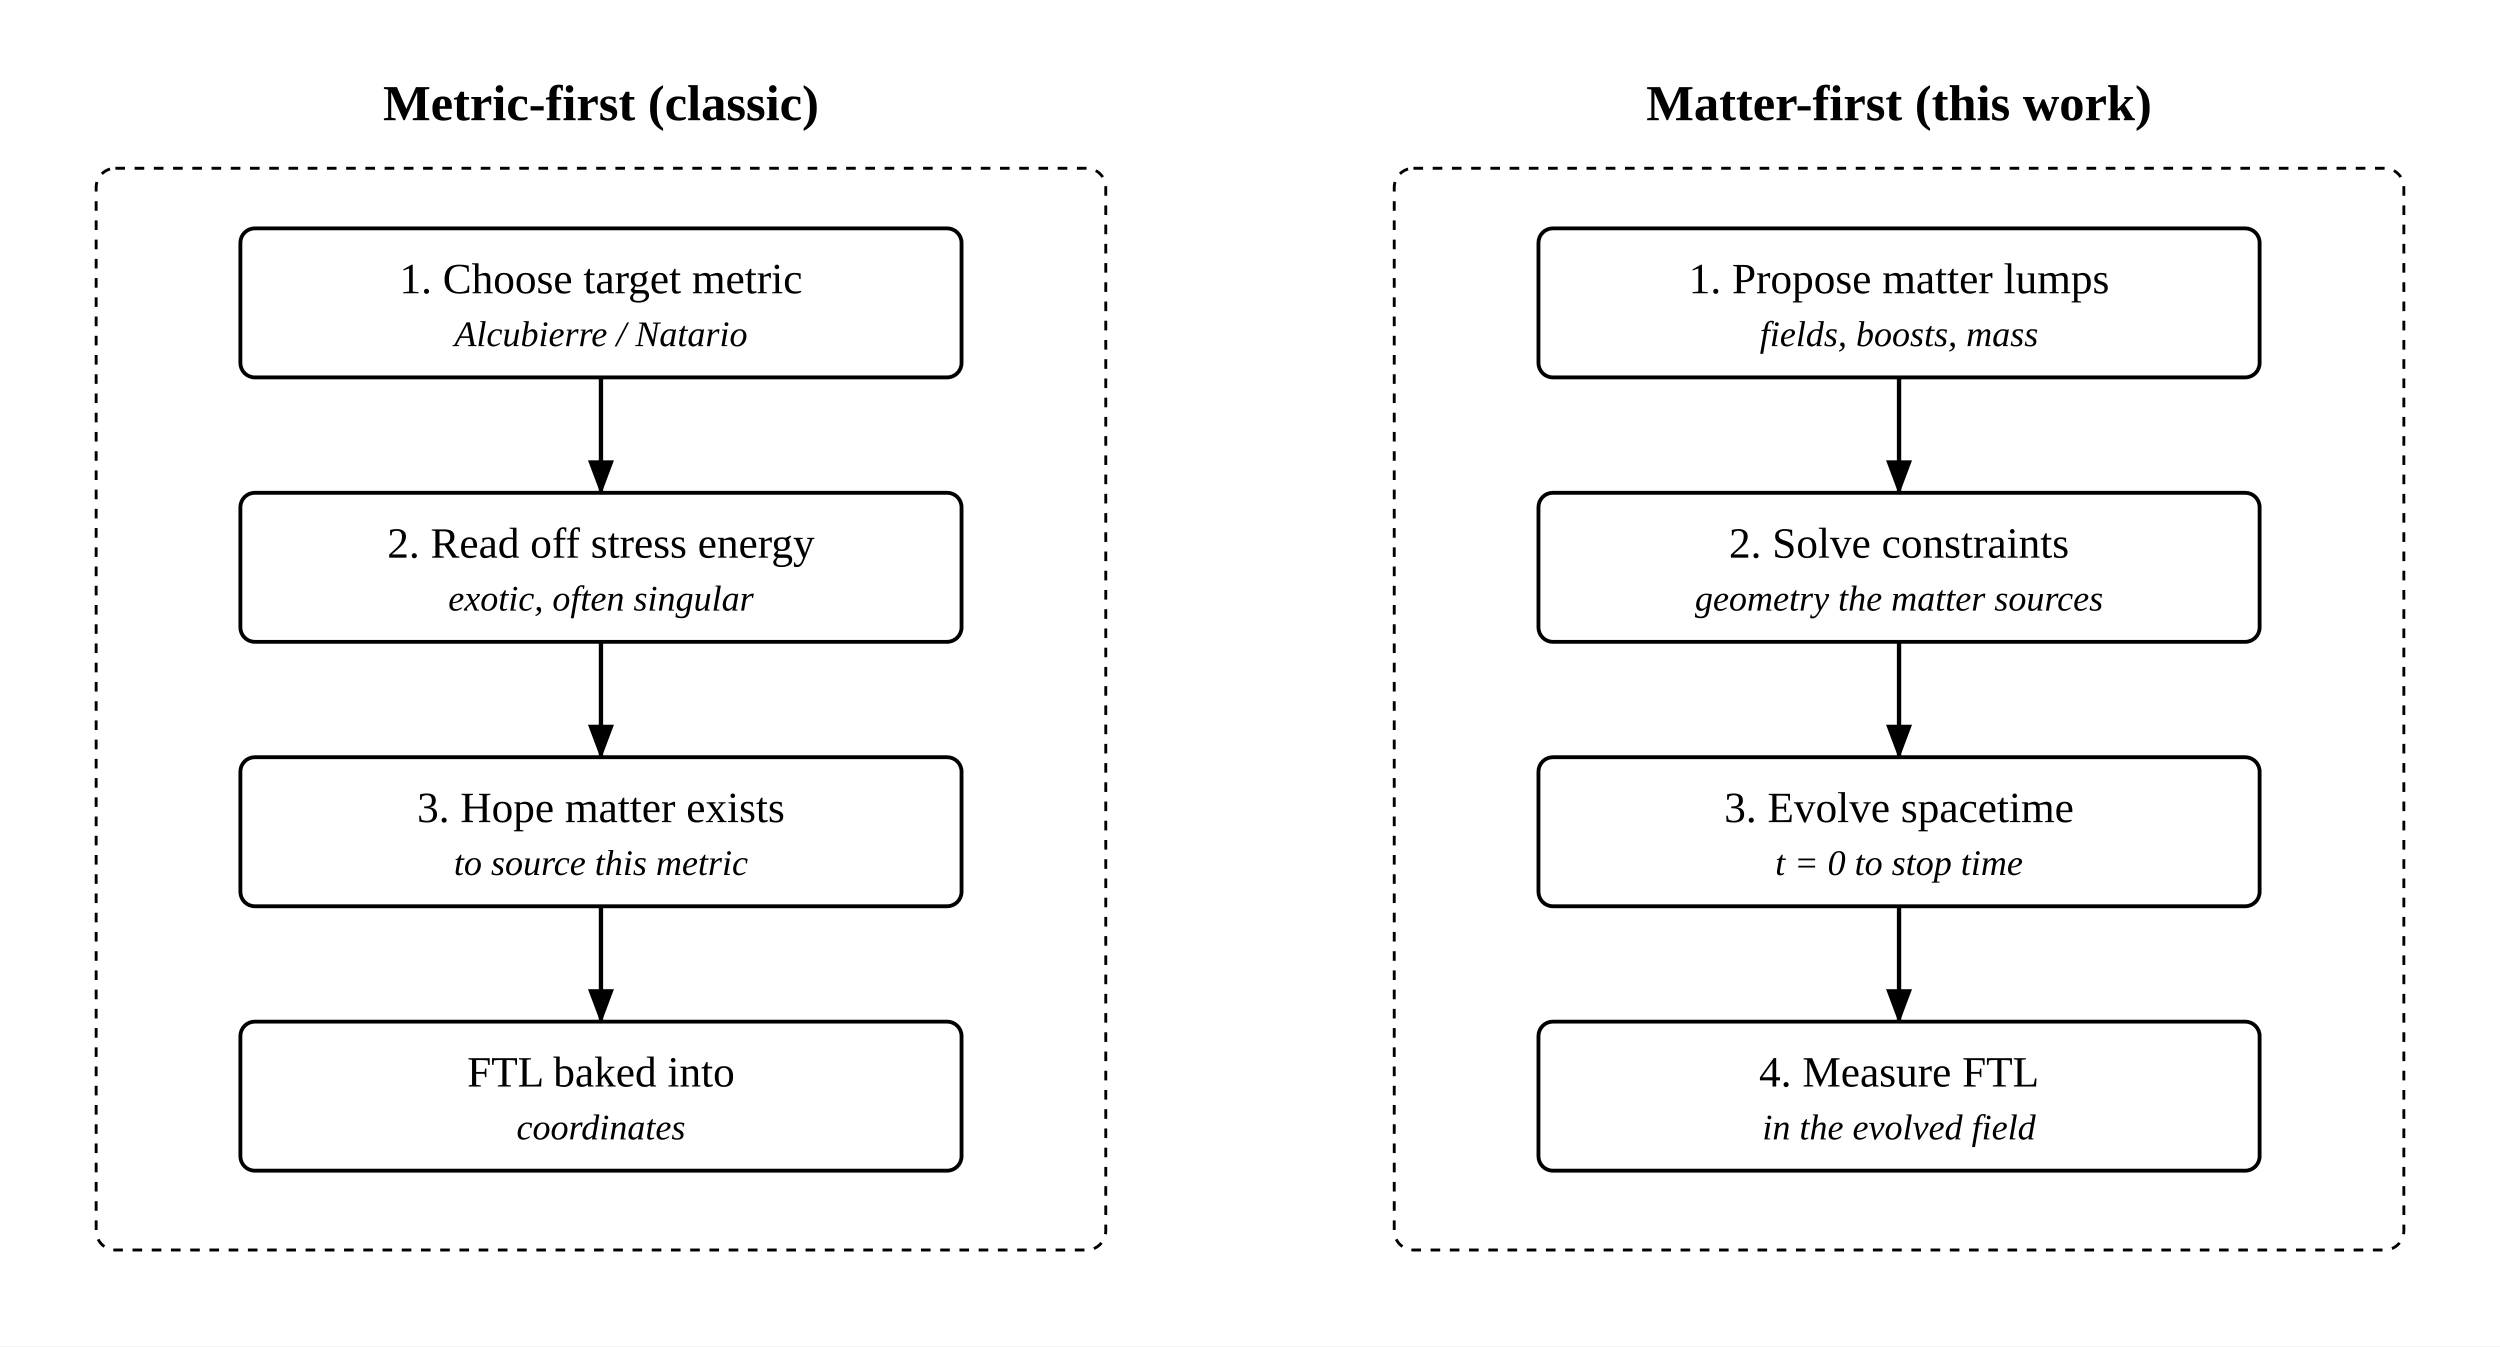
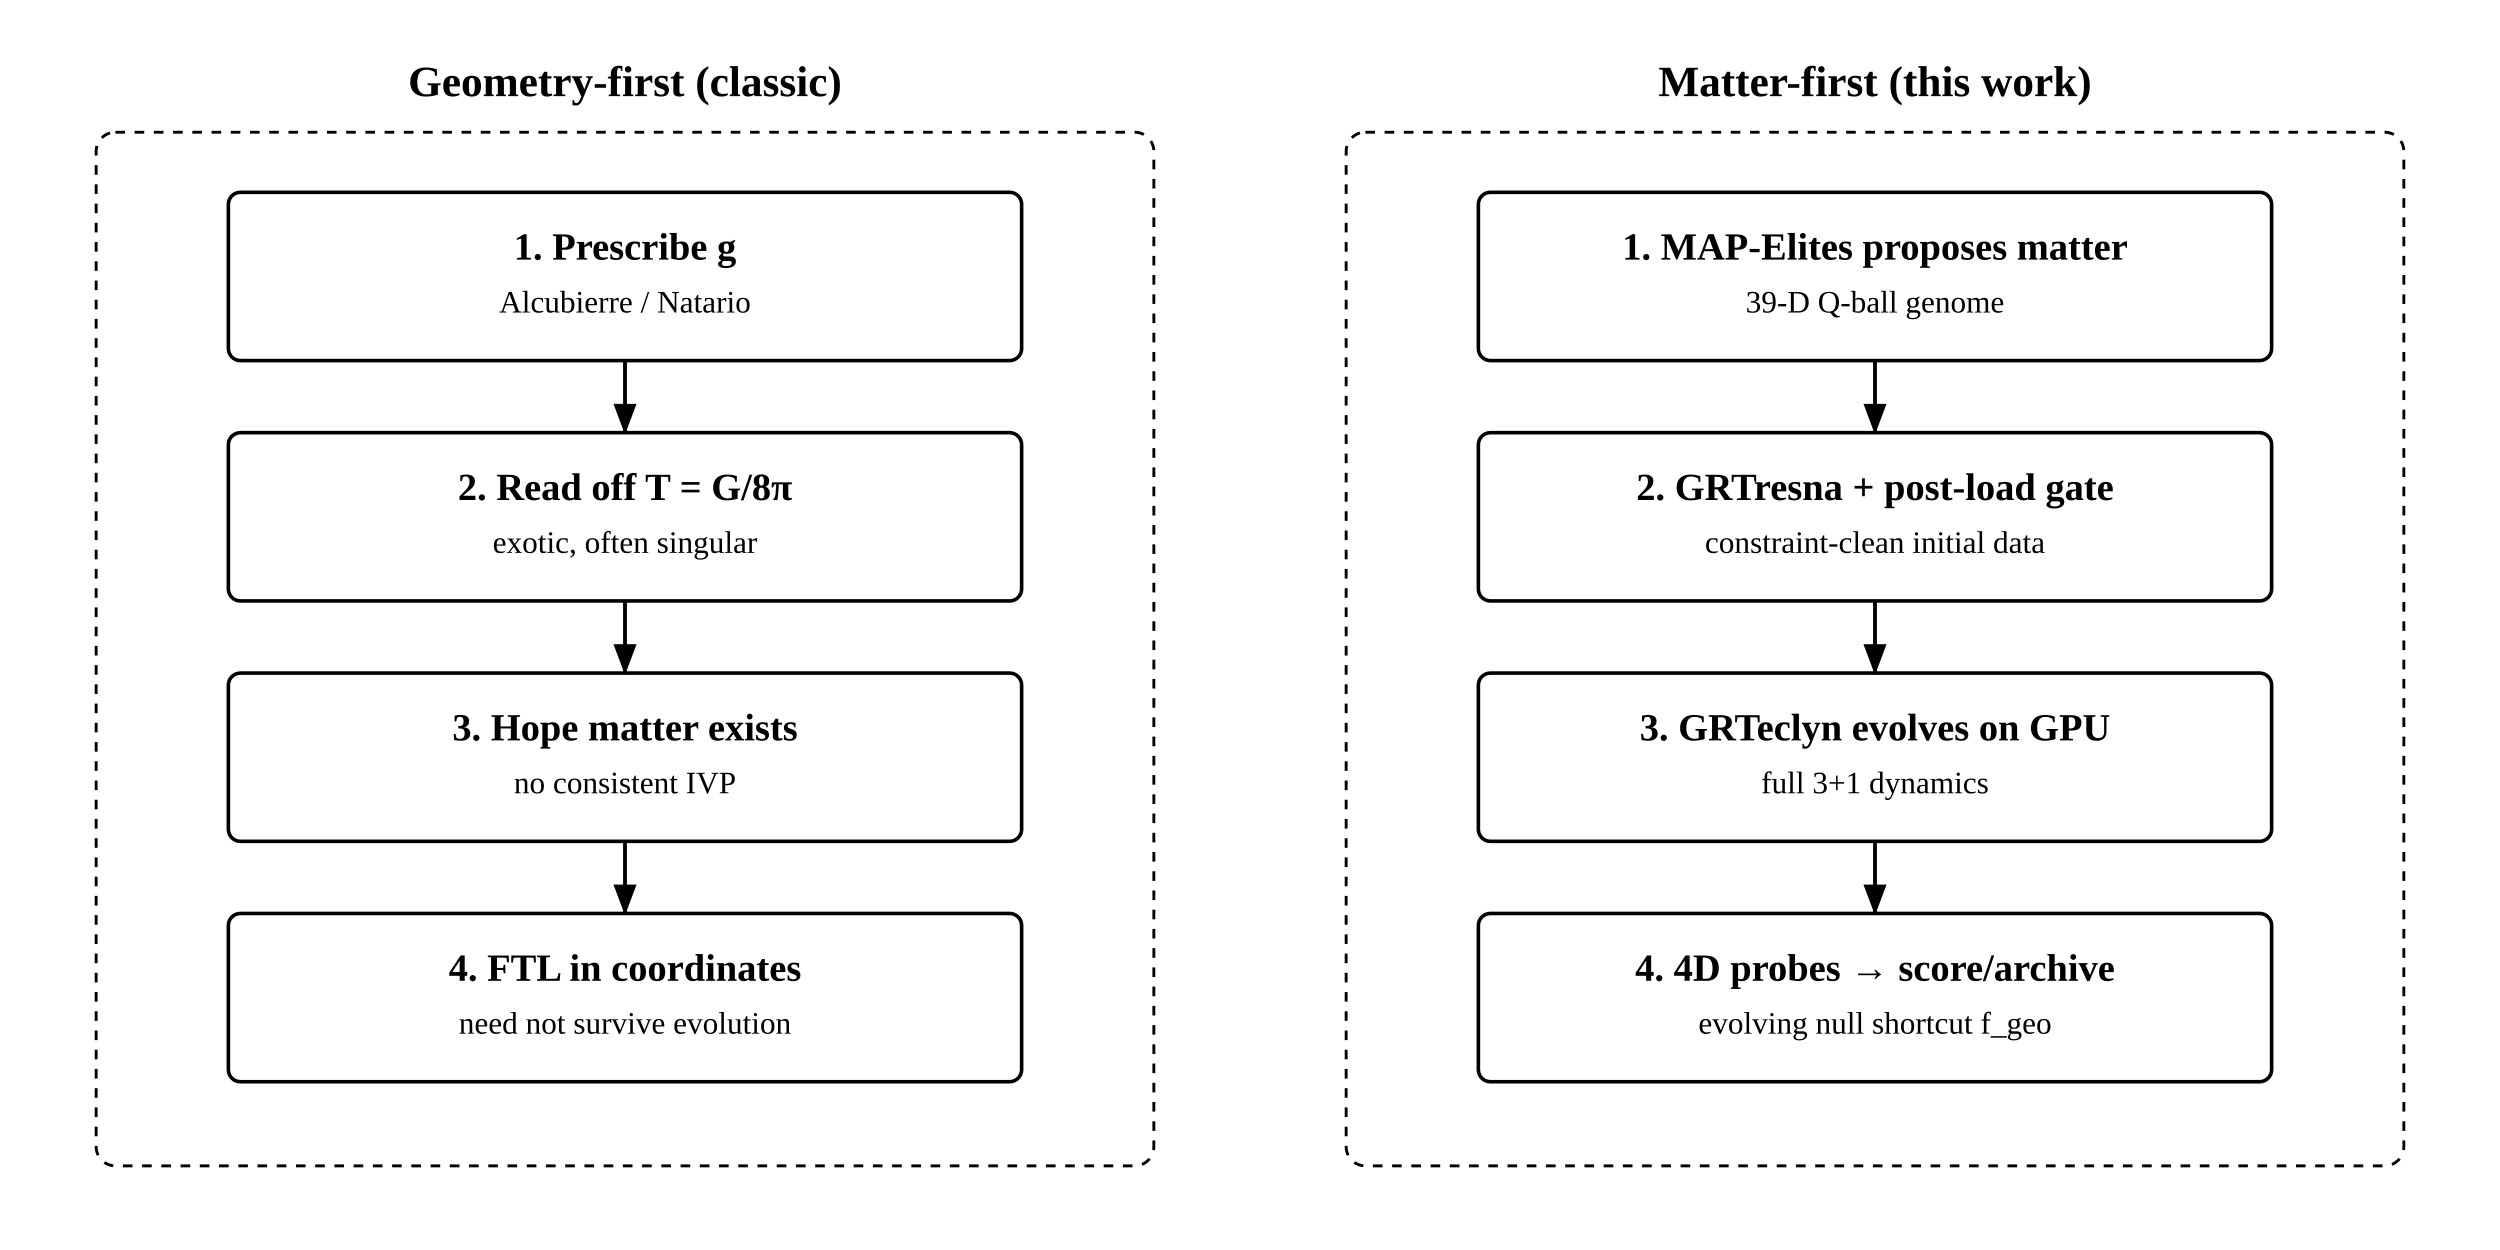
- <svg xmlns="http://www.w3.org/2000/svg" width="1040" height="560" viewBox="0 0 1040 560" role="img" aria-labelledby="title desc">
+ <svg xmlns="http://www.w3.org/2000/svg" width="1040" height="520" viewBox="0 0 1040 520" role="img" aria-labelledby="title desc">
  <defs>
    <marker id="arrow" markerWidth="9" markerHeight="9" refX="7.5" refY="3" orient="auto" markerUnits="strokeWidth">
      <path d="M0,0 L0,6 L8,3 z" fill="#000000" />
    </marker>
  </defs>
-   <rect x="0" y="0" width="1040" height="560" fill="#ffffff" />
+   <rect x="0" y="0" width="1040" height="520" fill="#ffffff" />
  <style>
    text { font-family: "Times New Roman", Times, Georgia, serif; fill: #000000; }
-     .box { fill: #ffffff; stroke: #000000; stroke-width: 1.6; }
-     .step { font-size: 18px; text-anchor: middle; }
-     .sub { font-size: 15px; font-style: italic; text-anchor: middle; }
-     .edge { fill: none; stroke: #000000; stroke-width: 1.8; marker-end: url(#arrow); }
-     .head { font-size: 21px; font-weight: 700; text-anchor: middle; }
+     .box { fill: #ffffff; stroke: #000000; stroke-width: 1.5; }
+     .step { font-size: 16px; font-weight: 700; text-anchor: middle; }
+     .sub { font-size: 13px; text-anchor: middle; }
+     .edge { fill: none; stroke: #000000; stroke-width: 1.6; marker-end: url(#arrow); }
+     .head { font-size: 18px; font-weight: 700; text-anchor: middle; }
    .panel { fill: none; stroke: #000000; stroke-width: 1.2; stroke-dasharray: 4 4; }
  </style>
-   <rect class="panel" x="40" y="70" width="420" height="450" rx="8" />
-   <text class="head" x="250" y="50">Metric-first (classic)</text>
-   <rect class="box" x="100" y="95" width="300" height="62" rx="6" />
-   <text class="step" x="250" y="122">1. Choose target metric</text>
-   <text class="sub" x="250" y="144">Alcubierre / Natario</text>
-   <rect class="box" x="100" y="205" width="300" height="62" rx="6" />
-   <text class="step" x="250" y="232">2. Read off stress energy</text>
-   <text class="sub" x="250" y="254">exotic, often singular</text>
-   <rect class="box" x="100" y="315" width="300" height="62" rx="6" />
-   <text class="step" x="250" y="342">3. Hope matter exists</text>
-   <text class="sub" x="250" y="364">to source this metric</text>
-   <rect class="box" x="100" y="425" width="300" height="62" rx="6" />
-   <text class="step" x="250" y="452">FTL baked into</text>
-   <text class="sub" x="250" y="474">coordinates</text>
-   <path class="edge" d="M250 157 L250 205" />
-   <path class="edge" d="M250 267 L250 315" />
-   <path class="edge" d="M250 377 L250 425" />
-   <rect class="panel" x="580" y="70" width="420" height="450" rx="8" />
-   <text class="head" x="790" y="50">Matter-first (this work)</text>
-   <rect class="box" x="640" y="95" width="300" height="62" rx="6" />
-   <text class="step" x="790" y="122">1. Propose matter lumps</text>
-   <text class="sub" x="790" y="144">fields, boosts, mass</text>
-   <rect class="box" x="640" y="205" width="300" height="62" rx="6" />
-   <text class="step" x="790" y="232">2. Solve constraints</text>
-   <text class="sub" x="790" y="254">geometry the matter sources</text>
-   <rect class="box" x="640" y="315" width="300" height="62" rx="6" />
-   <text class="step" x="790" y="342">3. Evolve spacetime</text>
-   <text class="sub" x="790" y="364">t = 0 to stop time</text>
-   <rect class="box" x="640" y="425" width="300" height="62" rx="6" />
-   <text class="step" x="790" y="452">4. Measure FTL</text>
-   <text class="sub" x="790" y="474">in the evolved field</text>
-   <path class="edge" d="M790 157 L790 205" />
-   <path class="edge" d="M790 267 L790 315" />
-   <path class="edge" d="M790 377 L790 425" />
+   <rect class="panel" x="40" y="55" width="440" height="430" rx="8" />
+   <text class="head" x="260" y="40">Geometry-first (classic)</text>
+   <rect class="box" x="95" y="80" width="330" height="70" rx="5" />
+   <text class="step" x="260" y="108">1. Prescribe g</text>
+   <text class="sub" x="260" y="130">Alcubierre / Natario</text>
+   <rect class="box" x="95" y="180" width="330" height="70" rx="5" />
+   <text class="step" x="260" y="208">2. Read off T = G/8π</text>
+   <text class="sub" x="260" y="230">exotic, often singular</text>
+   <rect class="box" x="95" y="280" width="330" height="70" rx="5" />
+   <text class="step" x="260" y="308">3. Hope matter exists</text>
+   <text class="sub" x="260" y="330">no consistent IVP</text>
+   <rect class="box" x="95" y="380" width="330" height="70" rx="5" />
+   <text class="step" x="260" y="408">4. FTL in coordinates</text>
+   <text class="sub" x="260" y="430">need not survive evolution</text>
+   <path class="edge" d="M260 150 L260 180" />
+   <path class="edge" d="M260 250 L260 280" />
+   <path class="edge" d="M260 350 L260 380" />
+   <rect class="panel" x="560" y="55" width="440" height="430" rx="8" />
+   <text class="head" x="780" y="40">Matter-first (this work)</text>
+   <rect class="box" x="615" y="80" width="330" height="70" rx="5" />
+   <text class="step" x="780" y="108">1. MAP-Elites proposes matter</text>
+   <text class="sub" x="780" y="130">39-D Q-ball genome</text>
+   <rect class="box" x="615" y="180" width="330" height="70" rx="5" />
+   <text class="step" x="780" y="208">2. GRTresna + post-load gate</text>
+   <text class="sub" x="780" y="230">constraint-clean initial data</text>
+   <rect class="box" x="615" y="280" width="330" height="70" rx="5" />
+   <text class="step" x="780" y="308">3. GRTeclyn evolves on GPU</text>
+   <text class="sub" x="780" y="330">full 3+1 dynamics</text>
+   <rect class="box" x="615" y="380" width="330" height="70" rx="5" />
+   <text class="step" x="780" y="408">4. 4D probes → score/archive</text>
+   <text class="sub" x="780" y="430">evolving null shortcut f_geo</text>
+   <path class="edge" d="M780 150 L780 180" />
+   <path class="edge" d="M780 250 L780 280" />
+   <path class="edge" d="M780 350 L780 380" />
</svg>
